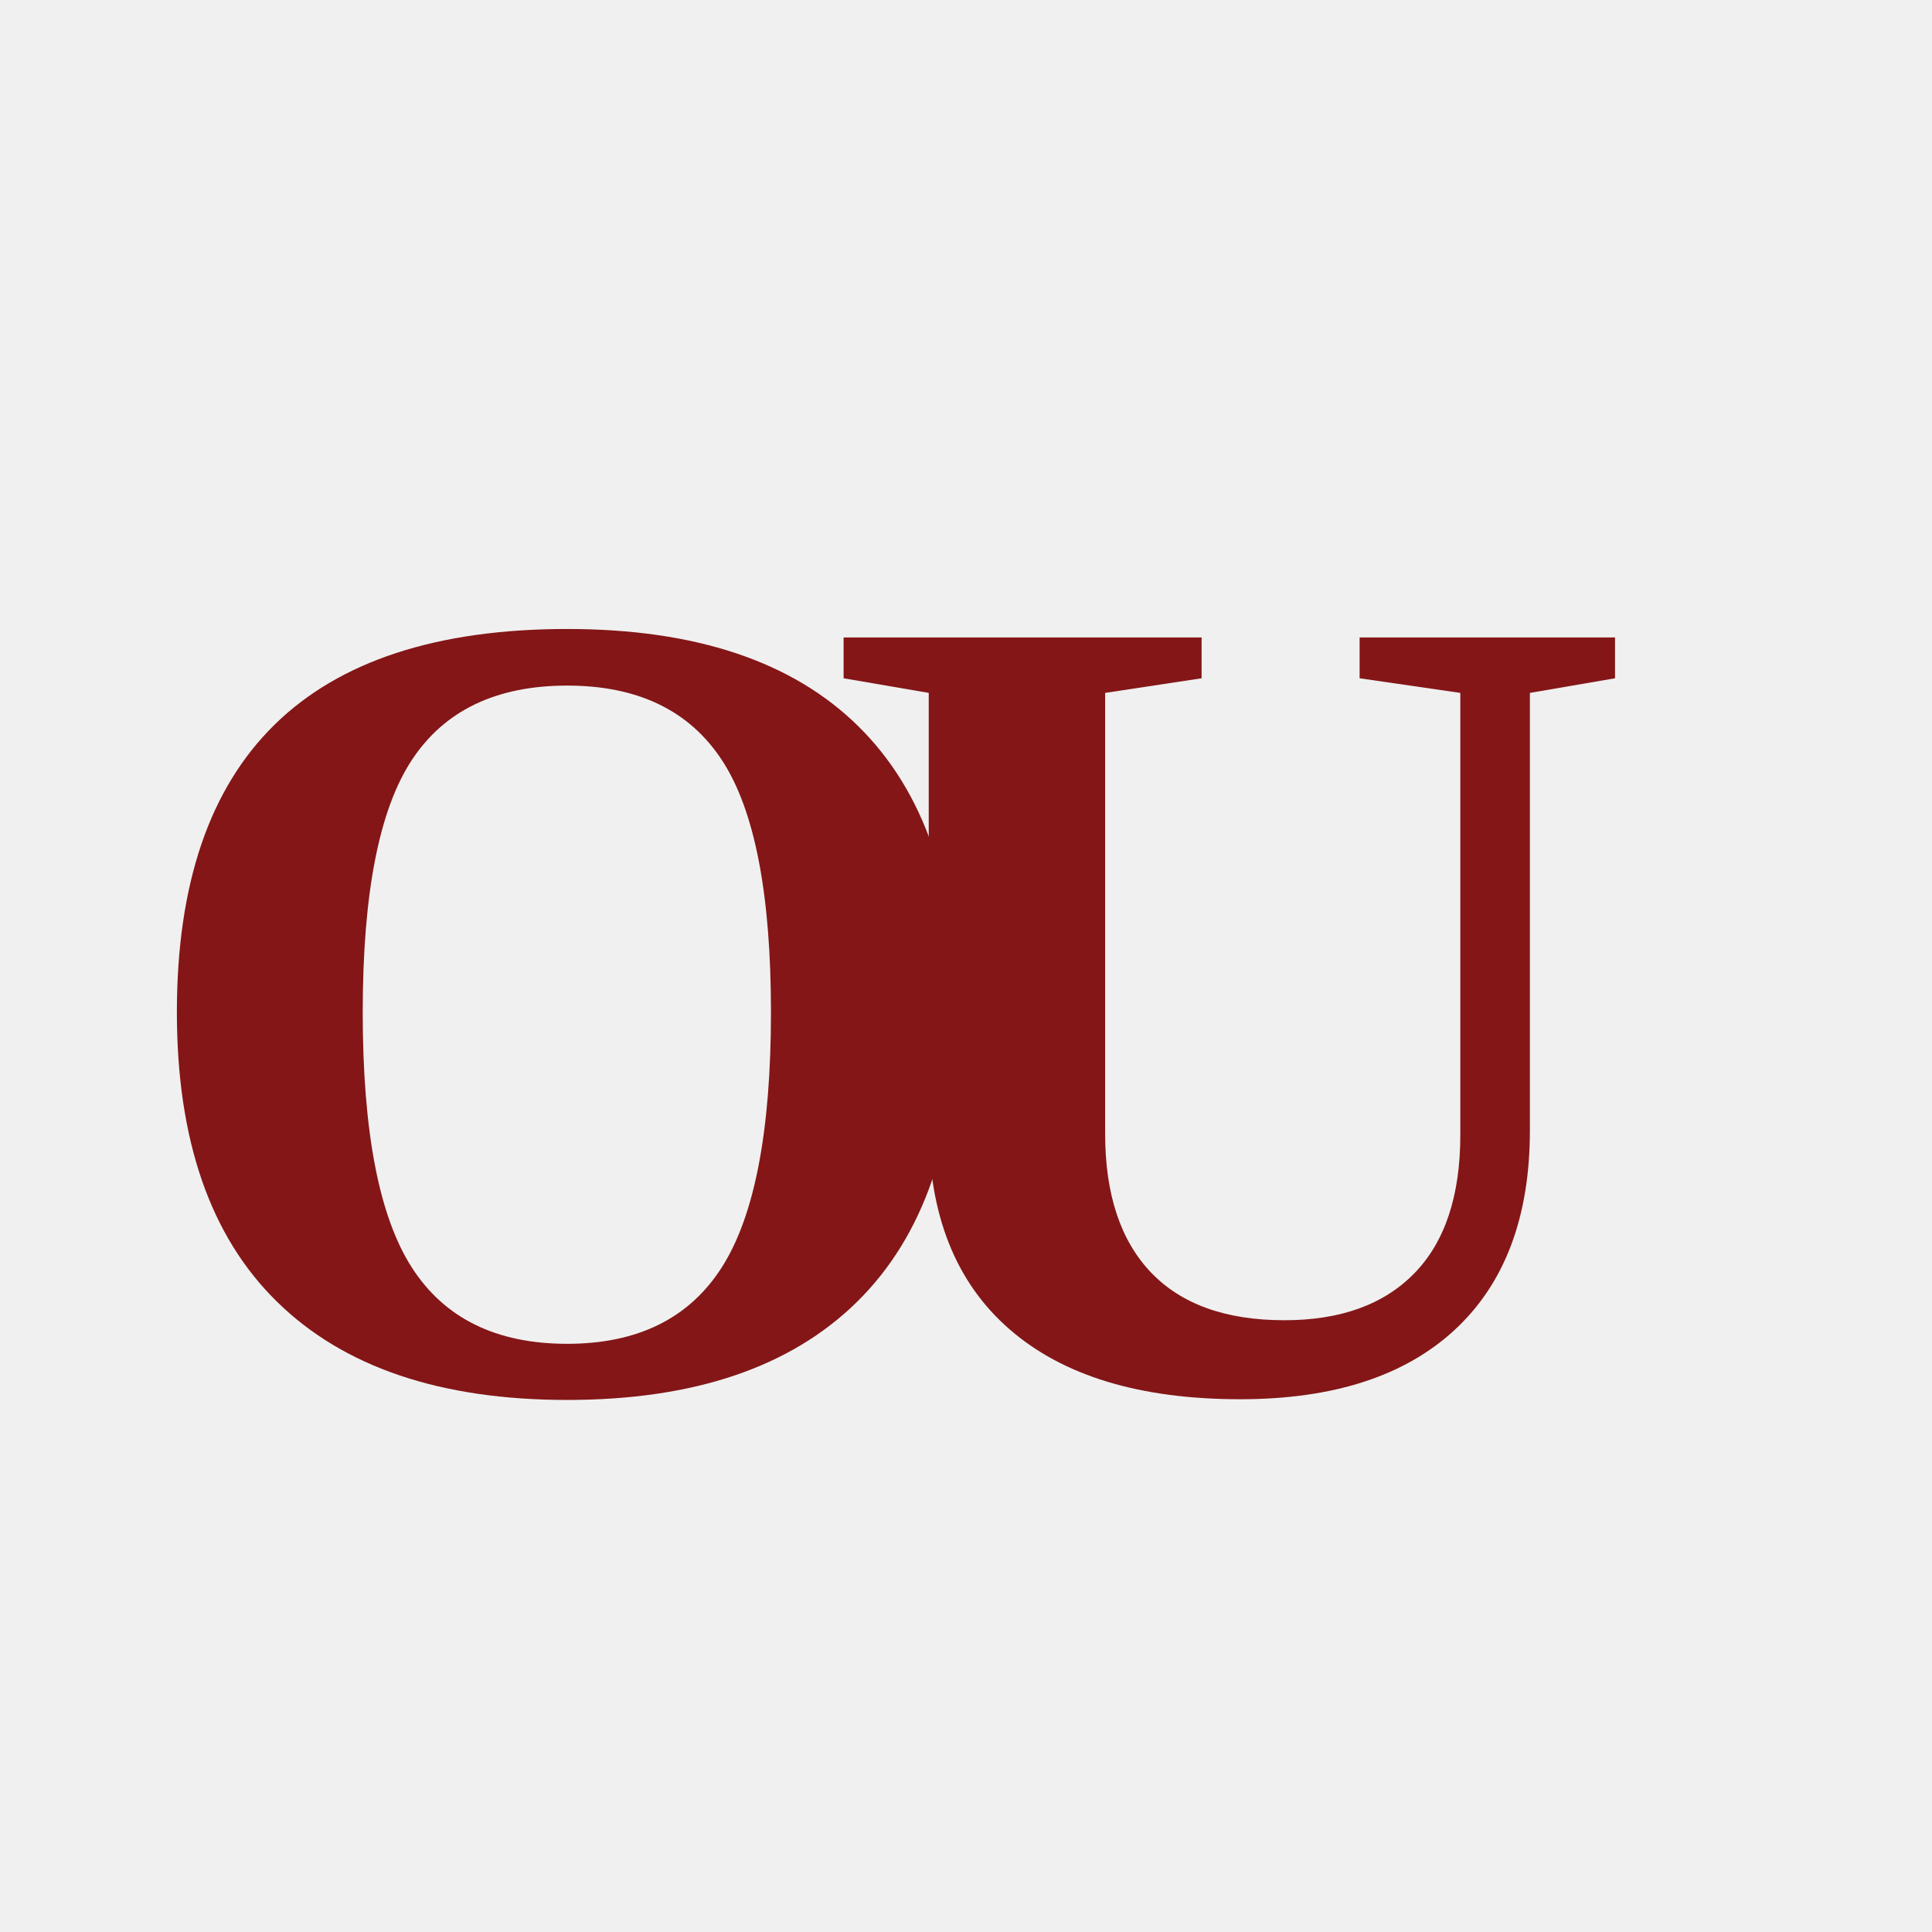
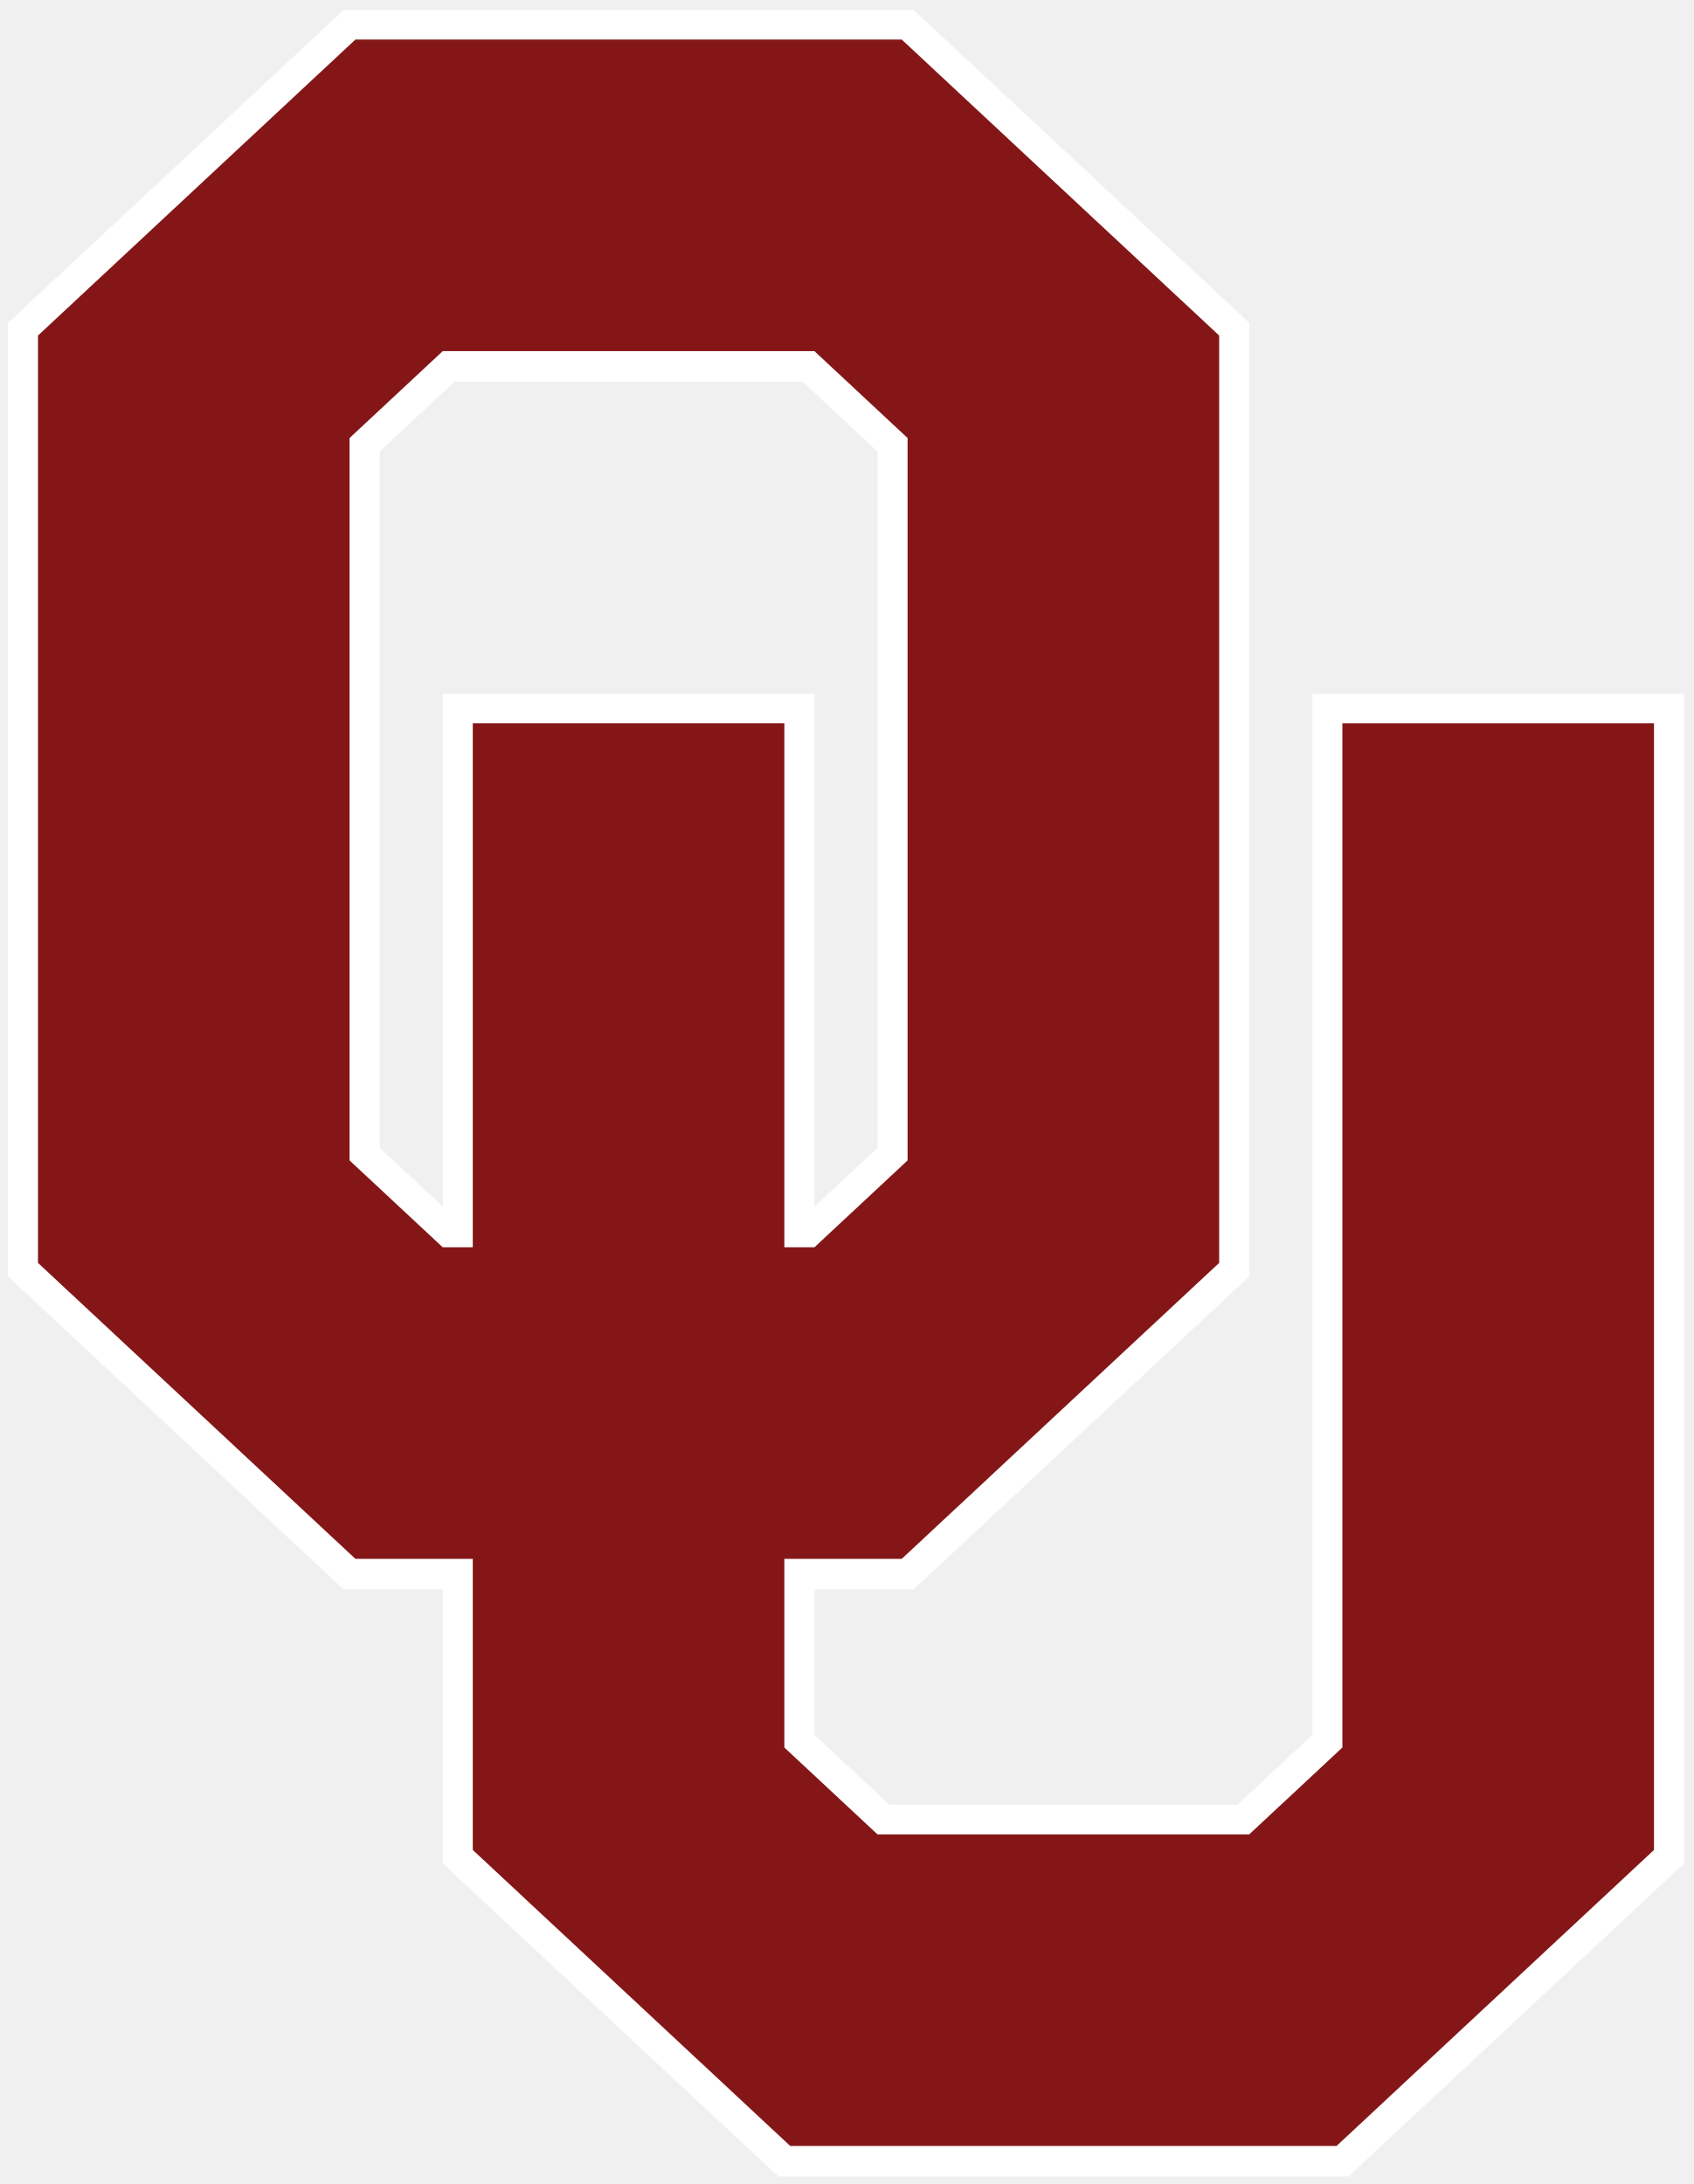
- <svg xmlns="http://www.w3.org/2000/svg" viewBox="0 0 128 128" role="img" aria-label="OU monogram">
-   <g fill="#841617">
-     <text x="8" y="92" font-family="Georgia, 'Times New Roman', serif" font-size="76" font-weight="700" letter-spacing="-4">O</text>
-     <text x="54" y="92" font-family="Georgia, 'Times New Roman', serif" font-size="76" font-weight="700" letter-spacing="-4">U</text>
+ <svg xmlns="http://www.w3.org/2000/svg" height="250.19" viewBox="0 0 194 250.189" width="194">
+   <g transform="matrix(1.25 0 0 -1.25 -775.87 1678.6)">
+     <g>
+       <path d="m661.27 1232.3v47.009h34.063v-47.009l5.781 5.389v63.809l-6.866 6.405h-31.891l-6.868-6.405v-63.809l5.781-5.389zm30.759-88.883-30.759 28.683v25.122h-9.086l-30.759 28.683v87.381l30.759 28.683h52.237l30.759-28.683v-87.381l-30.759-28.683h-9.088v-13.335l6.868-6.405h31.893l6.866 6.405v95.422h34.065v-107.21l-30.758-28.683h-52.237z" fill="#fff" />
+       <path d="m695.33 1310.7 8.537-7.962v-66.205l-8.537-7.96h-2.756v48.022h-28.553v-48.022h-2.753l-8.538 7.96v66.205l8.538 7.962h34.062zm48.382-34.105v-93.865l-8.538-7.962h-34.063l-8.537 7.962v17.29h10.757l29.09 27.124v84.985l-29.09 27.126h-50.066l-29.089-27.126v-84.985l29.089-27.124h10.757v-26.679l29.09-27.127h50.065l29.089 27.127v103.25h-28.553z" fill="#841617" />
+     </g>
  </g>
</svg>
